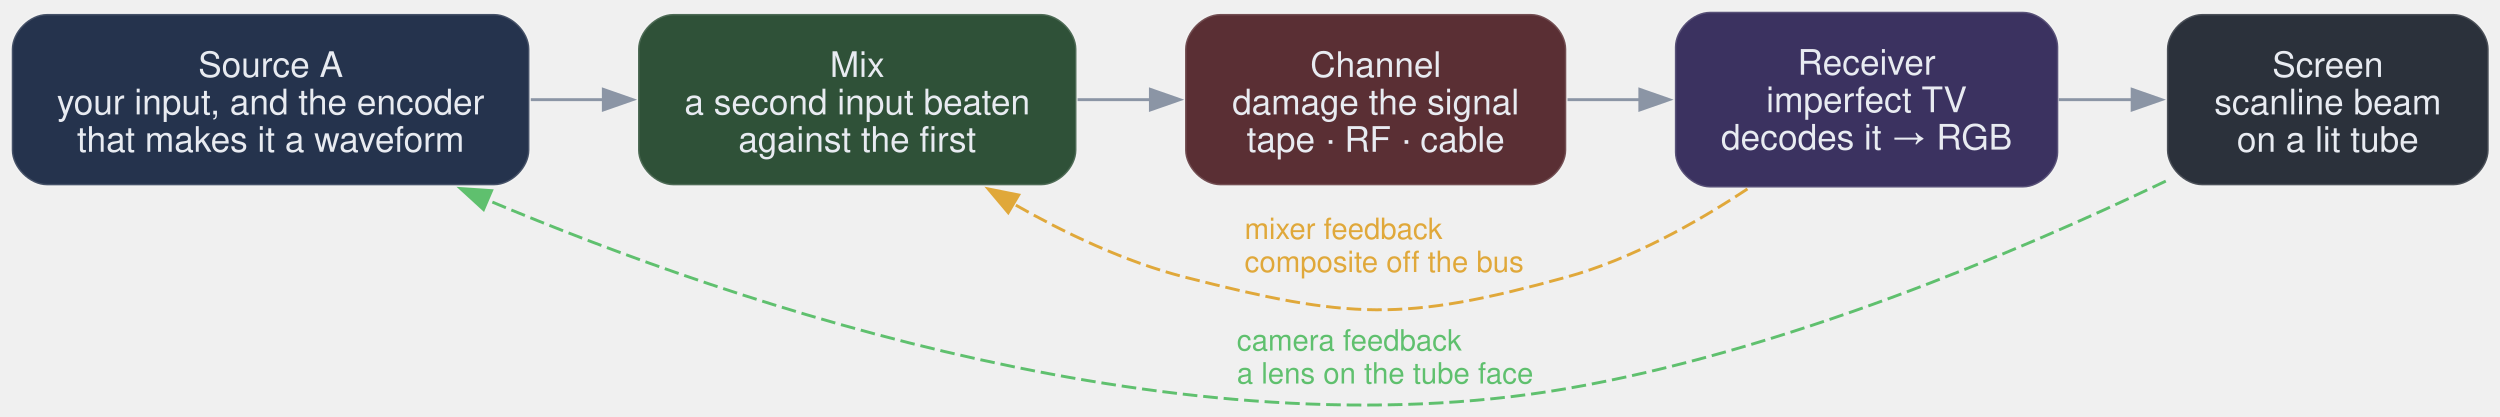
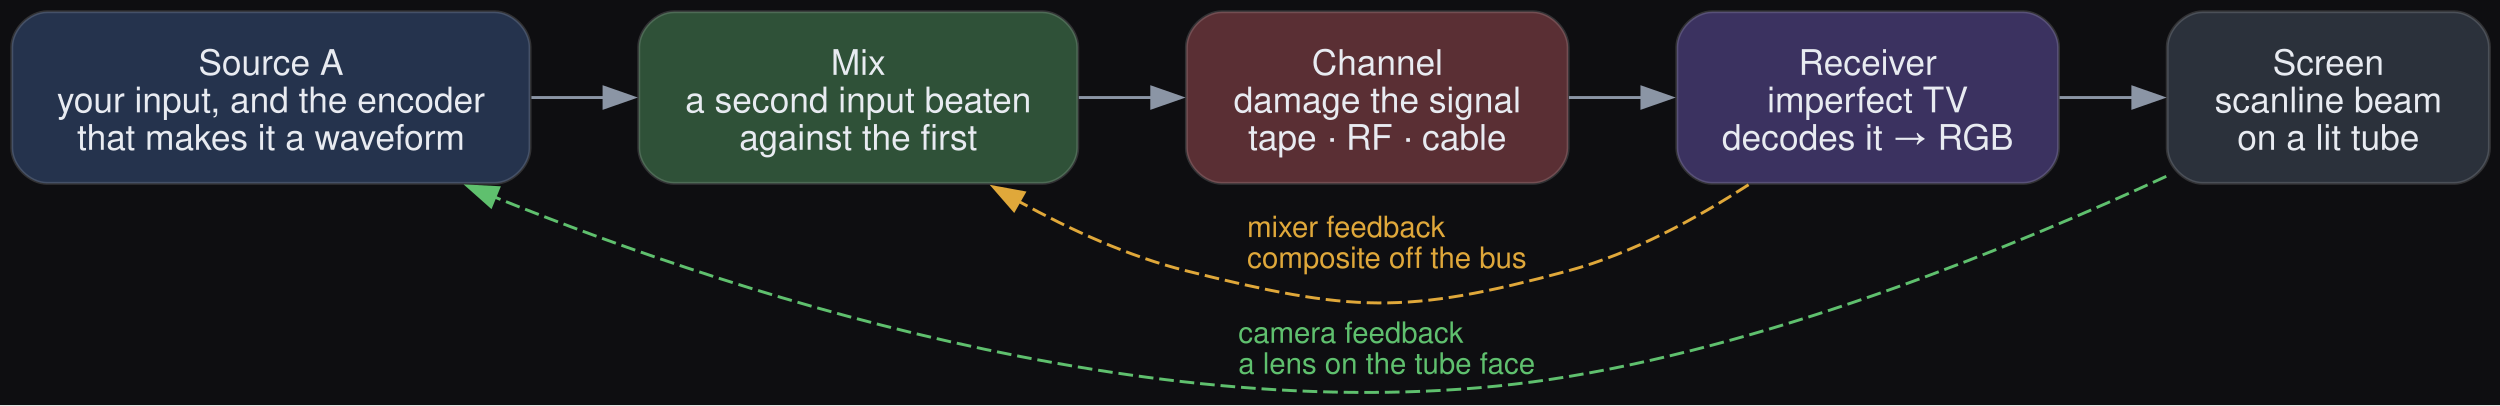
- <svg xmlns="http://www.w3.org/2000/svg" width="852pt" height="142pt" viewBox="0.00 0.00 852.00 142.00">
-   <g id="graph0" class="graph" transform="scale(1 1) rotate(0) translate(4 138.36)">
+ <svg xmlns="http://www.w3.org/2000/svg" width="851pt" height="138pt" viewBox="0.00 0.00 851.00 138.00">
+   <g id="graph0" class="graph" transform="scale(1 1) rotate(0) translate(4 133.88)">
+     <polygon fill="#0e0e11" stroke="none" points="-4,4 -4,-133.88 847.4,-133.88 847.4,4 -4,4" />
    <g id="node1" class="node">
-       <path fill="#25334d" stroke="#ffffff" stroke-opacity="0.149" d="M164.43,-133.61C164.43,-133.61 12,-133.61 12,-133.61 6,-133.61 0,-127.61 0,-121.61 0,-121.61 0,-87.2 0,-87.2 0,-81.2 6,-75.2 12,-75.2 12,-75.2 164.43,-75.2 164.43,-75.2 170.43,-75.2 176.43,-81.2 176.43,-87.2 176.43,-87.2 176.43,-121.61 176.43,-121.61 176.43,-127.61 170.43,-133.61 164.43,-133.61" />
-       <text xml:space="preserve" text-anchor="middle" x="88.22" y="-112.13" font-family="Helvetica,Arial,sans-serif" font-size="12.00" fill="#e8ebf1">Source A</text>
-       <text xml:space="preserve" text-anchor="middle" x="88.22" y="-99.38" font-family="Helvetica,Arial,sans-serif" font-size="12.00" fill="#e8ebf1">your input, and the encoder</text>
-       <text xml:space="preserve" text-anchor="middle" x="88.22" y="-86.63" font-family="Helvetica,Arial,sans-serif" font-size="12.00" fill="#e8ebf1">that makes it a waveform</text>
+       <path fill="#25334d" stroke="#ffffff" stroke-opacity="0.149" d="M164.43,-129.88C164.43,-129.88 12,-129.88 12,-129.88 6,-129.88 0,-123.88 0,-117.88 0,-117.88 0,-83.47 0,-83.47 0,-77.47 6,-71.47 12,-71.47 12,-71.47 164.43,-71.47 164.43,-71.47 170.43,-71.47 176.43,-77.47 176.43,-83.47 176.43,-83.47 176.43,-117.88 176.43,-117.88 176.43,-123.88 170.43,-129.88 164.43,-129.88" />
+       <text xml:space="preserve" text-anchor="middle" x="88.22" y="-108.4" font-family="Helvetica,Arial,sans-serif" font-size="12.00" fill="#e8ebf1">Source A</text>
+       <text xml:space="preserve" text-anchor="middle" x="88.22" y="-95.65" font-family="Helvetica,Arial,sans-serif" font-size="12.00" fill="#e8ebf1">your input, and the encoder</text>
+       <text xml:space="preserve" text-anchor="middle" x="88.22" y="-82.9" font-family="Helvetica,Arial,sans-serif" font-size="12.00" fill="#e8ebf1">that makes it a waveform</text>
    </g>
    <g id="node2" class="node">
-       <path fill="#2f5138" stroke="#ffffff" stroke-opacity="0.149" d="M350.86,-133.61C350.86,-133.61 225.43,-133.61 225.43,-133.61 219.43,-133.61 213.43,-127.61 213.43,-121.61 213.43,-121.61 213.43,-87.2 213.43,-87.2 213.43,-81.2 219.43,-75.2 225.43,-75.2 225.43,-75.2 350.86,-75.2 350.86,-75.2 356.86,-75.2 362.86,-81.2 362.86,-87.2 362.86,-87.2 362.86,-121.61 362.86,-121.61 362.86,-127.61 356.86,-133.61 350.86,-133.61" />
-       <text xml:space="preserve" text-anchor="middle" x="288.15" y="-112.13" font-family="Helvetica,Arial,sans-serif" font-size="12.00" fill="#e8ebf1">Mix</text>
-       <text xml:space="preserve" text-anchor="middle" x="288.15" y="-99.38" font-family="Helvetica,Arial,sans-serif" font-size="12.00" fill="#e8ebf1">a second input beaten</text>
-       <text xml:space="preserve" text-anchor="middle" x="288.15" y="-86.63" font-family="Helvetica,Arial,sans-serif" font-size="12.00" fill="#e8ebf1">against the first</text>
+       <path fill="#2f5138" stroke="#ffffff" stroke-opacity="0.149" d="M350.86,-129.88C350.86,-129.88 225.43,-129.88 225.43,-129.88 219.43,-129.88 213.43,-123.88 213.43,-117.88 213.43,-117.88 213.43,-83.47 213.43,-83.47 213.43,-77.47 219.43,-71.47 225.43,-71.47 225.43,-71.47 350.86,-71.47 350.86,-71.47 356.86,-71.47 362.86,-77.47 362.86,-83.47 362.86,-83.47 362.86,-117.88 362.86,-117.88 362.86,-123.88 356.86,-129.88 350.86,-129.88" />
+       <text xml:space="preserve" text-anchor="middle" x="288.15" y="-108.4" font-family="Helvetica,Arial,sans-serif" font-size="12.00" fill="#e8ebf1">Mix</text>
+       <text xml:space="preserve" text-anchor="middle" x="288.15" y="-95.65" font-family="Helvetica,Arial,sans-serif" font-size="12.00" fill="#e8ebf1">a second input beaten</text>
+       <text xml:space="preserve" text-anchor="middle" x="288.15" y="-82.9" font-family="Helvetica,Arial,sans-serif" font-size="12.00" fill="#e8ebf1">against the first</text>
    </g>
    <g id="edge1" class="edge">
-       <path fill="none" stroke="#8b95a5" d="M176.89,-104.4C185.12,-104.4 193.45,-104.4 201.65,-104.4" />
-       <polygon fill="#8b95a5" stroke="#8b95a5" points="201.62,-107.9 211.62,-104.4 201.62,-100.9 201.62,-107.9" />
+       <path fill="none" stroke="#8b95a5" d="M176.89,-100.68C185.12,-100.68 193.45,-100.68 201.65,-100.68" />
+       <polygon fill="#8b95a5" stroke="#8b95a5" points="201.62,-104.18 211.62,-100.68 201.62,-97.18 201.62,-104.18" />
    </g>
    <g id="node3" class="node">
-       <path fill="#5a2f34" stroke="#ffffff" stroke-opacity="0.149" d="M517.79,-133.61C517.79,-133.61 411.86,-133.61 411.86,-133.61 405.86,-133.61 399.86,-127.61 399.86,-121.61 399.86,-121.61 399.86,-87.2 399.86,-87.2 399.86,-81.2 405.86,-75.2 411.86,-75.2 411.86,-75.2 517.79,-75.2 517.79,-75.2 523.79,-75.2 529.79,-81.2 529.79,-87.2 529.79,-87.2 529.79,-121.61 529.79,-121.61 529.79,-127.61 523.79,-133.61 517.79,-133.61" />
-       <text xml:space="preserve" text-anchor="middle" x="464.83" y="-112.13" font-family="Helvetica,Arial,sans-serif" font-size="12.00" fill="#e8ebf1">Channel</text>
-       <text xml:space="preserve" text-anchor="middle" x="464.83" y="-99.38" font-family="Helvetica,Arial,sans-serif" font-size="12.00" fill="#e8ebf1">damage the signal</text>
-       <text xml:space="preserve" text-anchor="middle" x="464.83" y="-86.63" font-family="Helvetica,Arial,sans-serif" font-size="12.00" fill="#e8ebf1">tape · RF · cable</text>
+       <path fill="#5a2f34" stroke="#ffffff" stroke-opacity="0.149" d="M517.79,-129.88C517.79,-129.88 411.86,-129.88 411.86,-129.88 405.86,-129.88 399.86,-123.88 399.86,-117.88 399.86,-117.88 399.86,-83.47 399.86,-83.47 399.86,-77.47 405.86,-71.47 411.86,-71.47 411.86,-71.47 517.79,-71.47 517.79,-71.47 523.79,-71.47 529.79,-77.47 529.79,-83.47 529.79,-83.47 529.79,-117.88 529.79,-117.88 529.79,-123.88 523.79,-129.88 517.79,-129.88" />
+       <text xml:space="preserve" text-anchor="middle" x="464.83" y="-108.4" font-family="Helvetica,Arial,sans-serif" font-size="12.00" fill="#e8ebf1">Channel</text>
+       <text xml:space="preserve" text-anchor="middle" x="464.83" y="-95.65" font-family="Helvetica,Arial,sans-serif" font-size="12.00" fill="#e8ebf1">damage the signal</text>
+       <text xml:space="preserve" text-anchor="middle" x="464.83" y="-82.9" font-family="Helvetica,Arial,sans-serif" font-size="12.00" fill="#e8ebf1">tape · RF · cable</text>
    </g>
    <g id="edge2" class="edge">
-       <path fill="none" stroke="#8b95a5" d="M363.23,-104.4C371.54,-104.4 380.01,-104.4 388.34,-104.4" />
-       <polygon fill="#8b95a5" stroke="#8b95a5" points="388.06,-107.9 398.06,-104.4 388.06,-100.9 388.06,-107.9" />
+       <path fill="none" stroke="#8b95a5" d="M363.23,-100.68C371.54,-100.68 380.01,-100.68 388.34,-100.68" />
+       <polygon fill="#8b95a5" stroke="#8b95a5" points="388.06,-104.18 398.06,-100.68 388.06,-97.18 388.06,-104.18" />
    </g>
    <g id="node4" class="node">
-       <path fill="#3b3260" stroke="#ffffff" stroke-opacity="0.149" d="M685.47,-134.36C685.47,-134.36 578.79,-134.36 578.79,-134.36 572.79,-134.36 566.79,-128.36 566.79,-122.36 566.79,-122.36 566.79,-86.45 566.79,-86.45 566.79,-80.45 572.79,-74.45 578.79,-74.45 578.79,-74.45 685.47,-74.45 685.47,-74.45 691.47,-74.45 697.47,-80.45 697.47,-86.45 697.47,-86.45 697.47,-122.36 697.47,-122.36 697.47,-128.36 691.47,-134.36 685.47,-134.36" />
-       <text xml:space="preserve" text-anchor="middle" x="632.13" y="-112.88" font-family="Helvetica,Arial,sans-serif" font-size="12.00" fill="#e8ebf1">Receiver</text>
-       <text xml:space="preserve" text-anchor="middle" x="632.13" y="-100.13" font-family="Helvetica,Arial,sans-serif" font-size="12.00" fill="#e8ebf1">imperfect TV</text>
-       <text xml:space="preserve" text-anchor="middle" x="632.13" y="-87.38" font-family="Helvetica,Arial,sans-serif" font-size="12.00" fill="#e8ebf1">decodes it → RGB</text>
+       <path fill="#3b3260" stroke="#ffffff" stroke-opacity="0.149" d="M684.72,-129.88C684.72,-129.88 578.79,-129.88 578.79,-129.88 572.79,-129.88 566.79,-123.88 566.79,-117.88 566.79,-117.88 566.79,-83.47 566.79,-83.47 566.79,-77.47 572.79,-71.47 578.79,-71.47 578.79,-71.47 684.72,-71.47 684.72,-71.47 690.72,-71.47 696.72,-77.47 696.72,-83.47 696.72,-83.47 696.72,-117.88 696.72,-117.88 696.72,-123.88 690.72,-129.88 684.72,-129.88" />
+       <text xml:space="preserve" text-anchor="middle" x="631.76" y="-108.4" font-family="Helvetica,Arial,sans-serif" font-size="12.00" fill="#e8ebf1">Receiver</text>
+       <text xml:space="preserve" text-anchor="middle" x="631.76" y="-95.65" font-family="Helvetica,Arial,sans-serif" font-size="12.00" fill="#e8ebf1">imperfect TV</text>
+       <text xml:space="preserve" text-anchor="middle" x="631.76" y="-82.9" font-family="Helvetica,Arial,sans-serif" font-size="12.00" fill="#e8ebf1">decodes it → RGB</text>
    </g>
    <g id="edge3" class="edge">
-       <path fill="none" stroke="#8b95a5" d="M530.21,-104.4C538.37,-104.4 546.79,-104.4 555.11,-104.4" />
-       <polygon fill="#8b95a5" stroke="#8b95a5" points="554.86,-107.9 564.86,-104.4 554.86,-100.9 554.86,-107.9" />
+       <path fill="none" stroke="#8b95a5" d="M530.06,-100.68C538.27,-100.68 546.73,-100.68 555.1,-100.68" />
+       <polygon fill="#8b95a5" stroke="#8b95a5" points="554.91,-104.18 564.91,-100.68 554.91,-97.18 554.91,-104.18" />
    </g>
    <g id="edge6" class="edge">
-       <path fill="none" stroke="#e0a83a" stroke-dasharray="5,2" d="M591.53,-73.98C573.68,-62.13 551.72,-49.95 529.79,-43.9 474.12,-28.55 455.81,-29.61 399.86,-43.9 379.54,-49.09 358.92,-58.87 341.08,-69.07" />
-       <polygon fill="#e0a83a" stroke="#e0a83a" points="339.6,-65.88 332.78,-73.98 343.17,-71.9 339.6,-65.88" />
-       <text xml:space="preserve" text-anchor="start" x="414.58" y="-56.9" font-family="Helvetica,Arial,sans-serif" font-size="10.00" fill="#e0a83a">  mixer feedback</text>
-       <text xml:space="preserve" text-anchor="start" x="414.58" y="-45.65" font-family="Helvetica,Arial,sans-serif" font-size="10.00" fill="#e0a83a">  composite off the bus</text>
+       <path fill="none" stroke="#e0a83a" stroke-dasharray="5,2" d="M591.21,-71C573.41,-59.44 551.54,-47.57 529.79,-41.68 474.05,-26.58 455.88,-27.68 399.86,-41.68 380.25,-46.57 360.31,-55.67 342.86,-65.28" />
+       <polygon fill="#e0a83a" stroke="#e0a83a" points="341.16,-62.23 334.21,-70.22 344.63,-68.31 341.16,-62.23" />
+       <text xml:space="preserve" text-anchor="start" x="414.95" y="-53.18" font-family="Helvetica,Arial,sans-serif" font-size="10.00" fill="#e0a83a">  mixer feedback</text>
+       <text xml:space="preserve" text-anchor="start" x="414.95" y="-42.68" font-family="Helvetica,Arial,sans-serif" font-size="10.00" fill="#e0a83a">  composite off the bus</text>
    </g>
    <g id="node5" class="node">
-       <path fill="#2b313b" stroke="#ffffff" stroke-opacity="0.149" d="M832.15,-133.61C832.15,-133.61 746.47,-133.61 746.47,-133.61 740.47,-133.61 734.47,-127.61 734.47,-121.61 734.47,-121.61 734.47,-87.2 734.47,-87.2 734.47,-81.2 740.47,-75.2 746.47,-75.2 746.47,-75.2 832.15,-75.2 832.15,-75.2 838.15,-75.2 844.15,-81.2 844.15,-87.2 844.15,-87.2 844.15,-121.61 844.15,-121.61 844.15,-127.61 838.15,-133.61 832.15,-133.61" />
-       <text xml:space="preserve" text-anchor="middle" x="789.31" y="-112.13" font-family="Helvetica,Arial,sans-serif" font-size="12.00" fill="#e8ebf1">Screen</text>
-       <text xml:space="preserve" text-anchor="middle" x="789.31" y="-99.38" font-family="Helvetica,Arial,sans-serif" font-size="12.00" fill="#e8ebf1">scanline beam</text>
-       <text xml:space="preserve" text-anchor="middle" x="789.31" y="-86.63" font-family="Helvetica,Arial,sans-serif" font-size="12.00" fill="#e8ebf1">on a lit tube</text>
+       <path fill="#2b313b" stroke="#ffffff" stroke-opacity="0.149" d="M831.4,-129.88C831.4,-129.88 745.72,-129.88 745.72,-129.88 739.72,-129.88 733.72,-123.88 733.72,-117.88 733.72,-117.88 733.72,-83.47 733.72,-83.47 733.72,-77.47 739.72,-71.47 745.72,-71.47 745.72,-71.47 831.4,-71.47 831.4,-71.47 837.4,-71.47 843.4,-77.47 843.4,-83.47 843.4,-83.47 843.4,-117.88 843.4,-117.88 843.4,-123.88 837.4,-129.88 831.4,-129.88" />
+       <text xml:space="preserve" text-anchor="middle" x="788.56" y="-108.4" font-family="Helvetica,Arial,sans-serif" font-size="12.00" fill="#e8ebf1">Screen</text>
+       <text xml:space="preserve" text-anchor="middle" x="788.56" y="-95.65" font-family="Helvetica,Arial,sans-serif" font-size="12.00" fill="#e8ebf1">scanline beam</text>
+       <text xml:space="preserve" text-anchor="middle" x="788.56" y="-82.9" font-family="Helvetica,Arial,sans-serif" font-size="12.00" fill="#e8ebf1">on a lit tube</text>
    </g>
    <g id="edge4" class="edge">
-       <path fill="none" stroke="#8b95a5" d="M697.59,-104.4C705.95,-104.4 714.52,-104.4 722.89,-104.4" />
-       <polygon fill="#8b95a5" stroke="#8b95a5" points="722.64,-107.9 732.64,-104.4 722.64,-100.9 722.64,-107.9" />
+       <path fill="none" stroke="#8b95a5" d="M697.06,-100.68C705.4,-100.68 713.95,-100.68 722.3,-100.68" />
+       <polygon fill="#8b95a5" stroke="#8b95a5" points="722.02,-104.18 732.02,-100.68 722.02,-97.18 722.02,-104.18" />
    </g>
    <g id="edge5" class="edge">
-       <path fill="none" stroke="#5fc06e" stroke-dasharray="5,2" d="M734.1,-76.64C682.96,-52.19 603.39,-18.57 529.79,-5.9 399.29,16.57 249.14,-33.53 162.12,-70.19" />
-       <polygon fill="#5fc06e" stroke="#5fc06e" points="160.78,-66.95 152.96,-74.1 163.53,-73.39 160.78,-66.95" />
-       <text xml:space="preserve" text-anchor="start" x="411.95" y="-18.9" font-family="Helvetica,Arial,sans-serif" font-size="10.00" fill="#5fc06e">  camera feedback</text>
-       <text xml:space="preserve" text-anchor="start" x="411.95" y="-7.65" font-family="Helvetica,Arial,sans-serif" font-size="10.00" fill="#5fc06e">  a lens on the tube face</text>
+       <path fill="none" stroke="#5fc06e" stroke-dasharray="5,2" d="M733.4,-73.86C682.34,-50.27 602.95,-17.82 529.79,-5.68 400.49,15.79 251.76,-31.51 164.39,-66.78" />
+       <polygon fill="#5fc06e" stroke="#5fc06e" points="163.12,-63.52 155.19,-70.55 165.77,-70 163.12,-63.52" />
+       <text xml:space="preserve" text-anchor="start" x="411.95" y="-17.18" font-family="Helvetica,Arial,sans-serif" font-size="10.00" fill="#5fc06e">  camera feedback</text>
+       <text xml:space="preserve" text-anchor="start" x="411.95" y="-6.68" font-family="Helvetica,Arial,sans-serif" font-size="10.00" fill="#5fc06e">  a lens on the tube face</text>
    </g>
  </g>
</svg>
